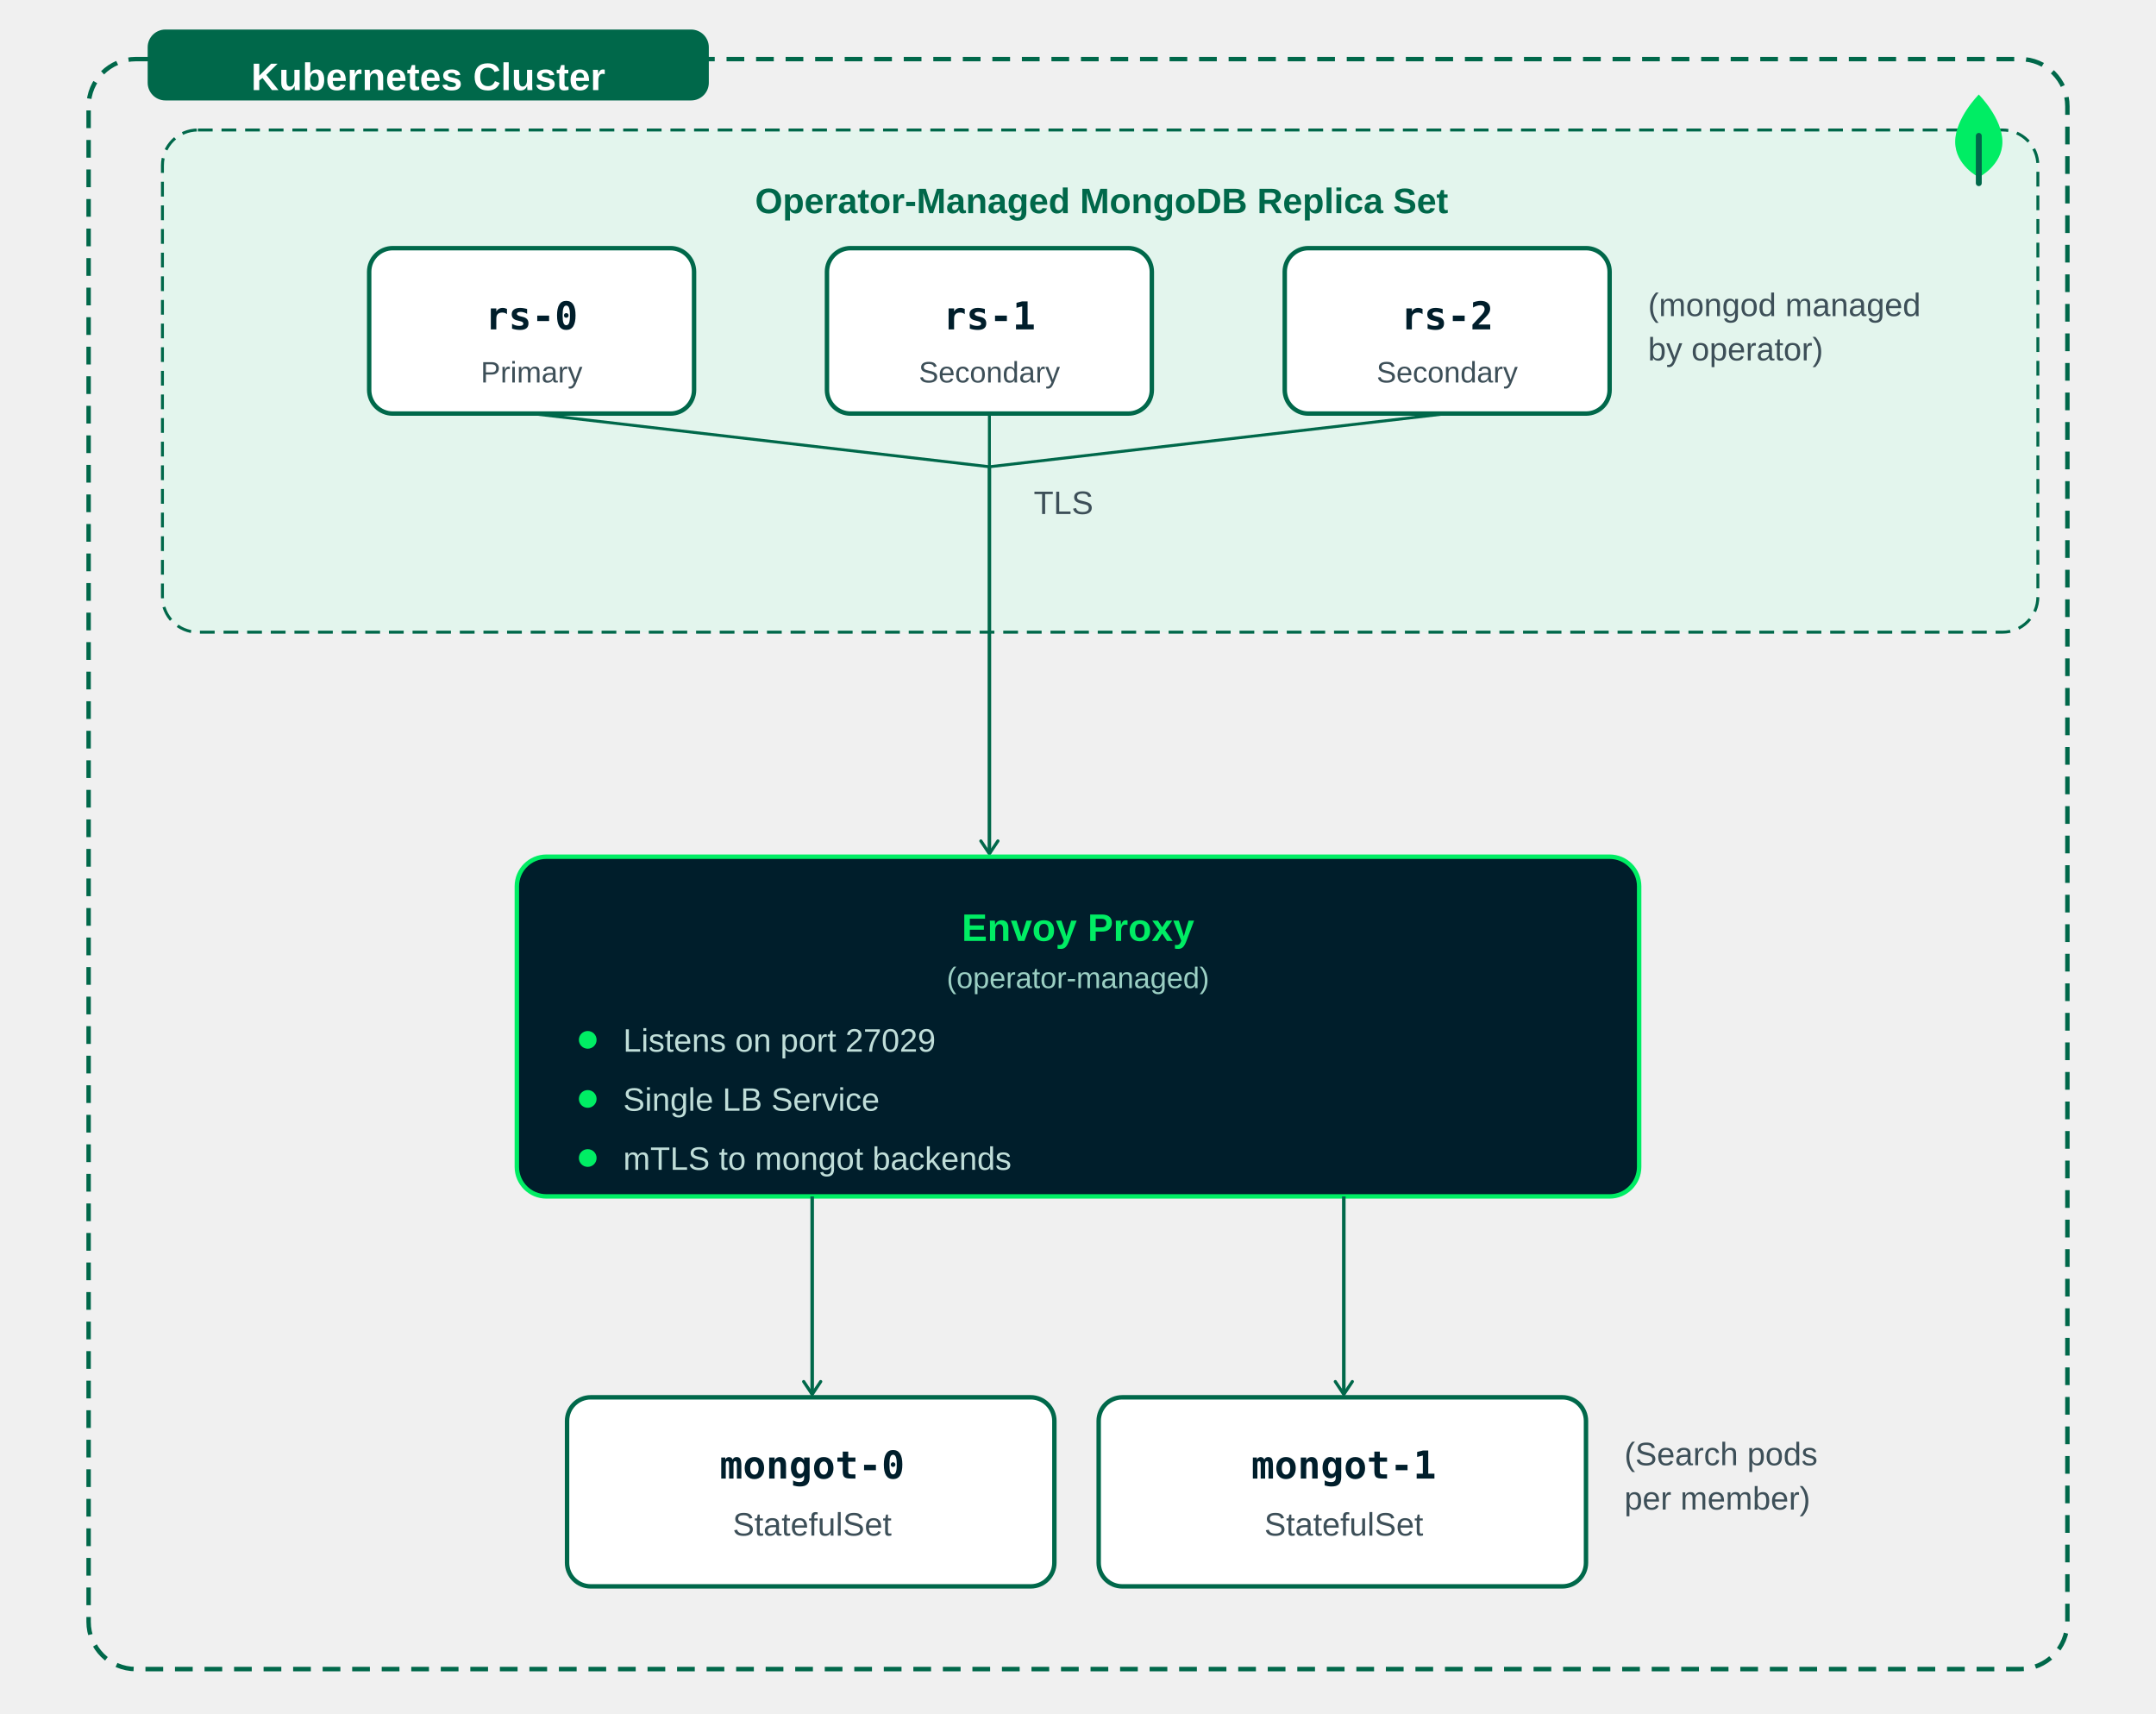
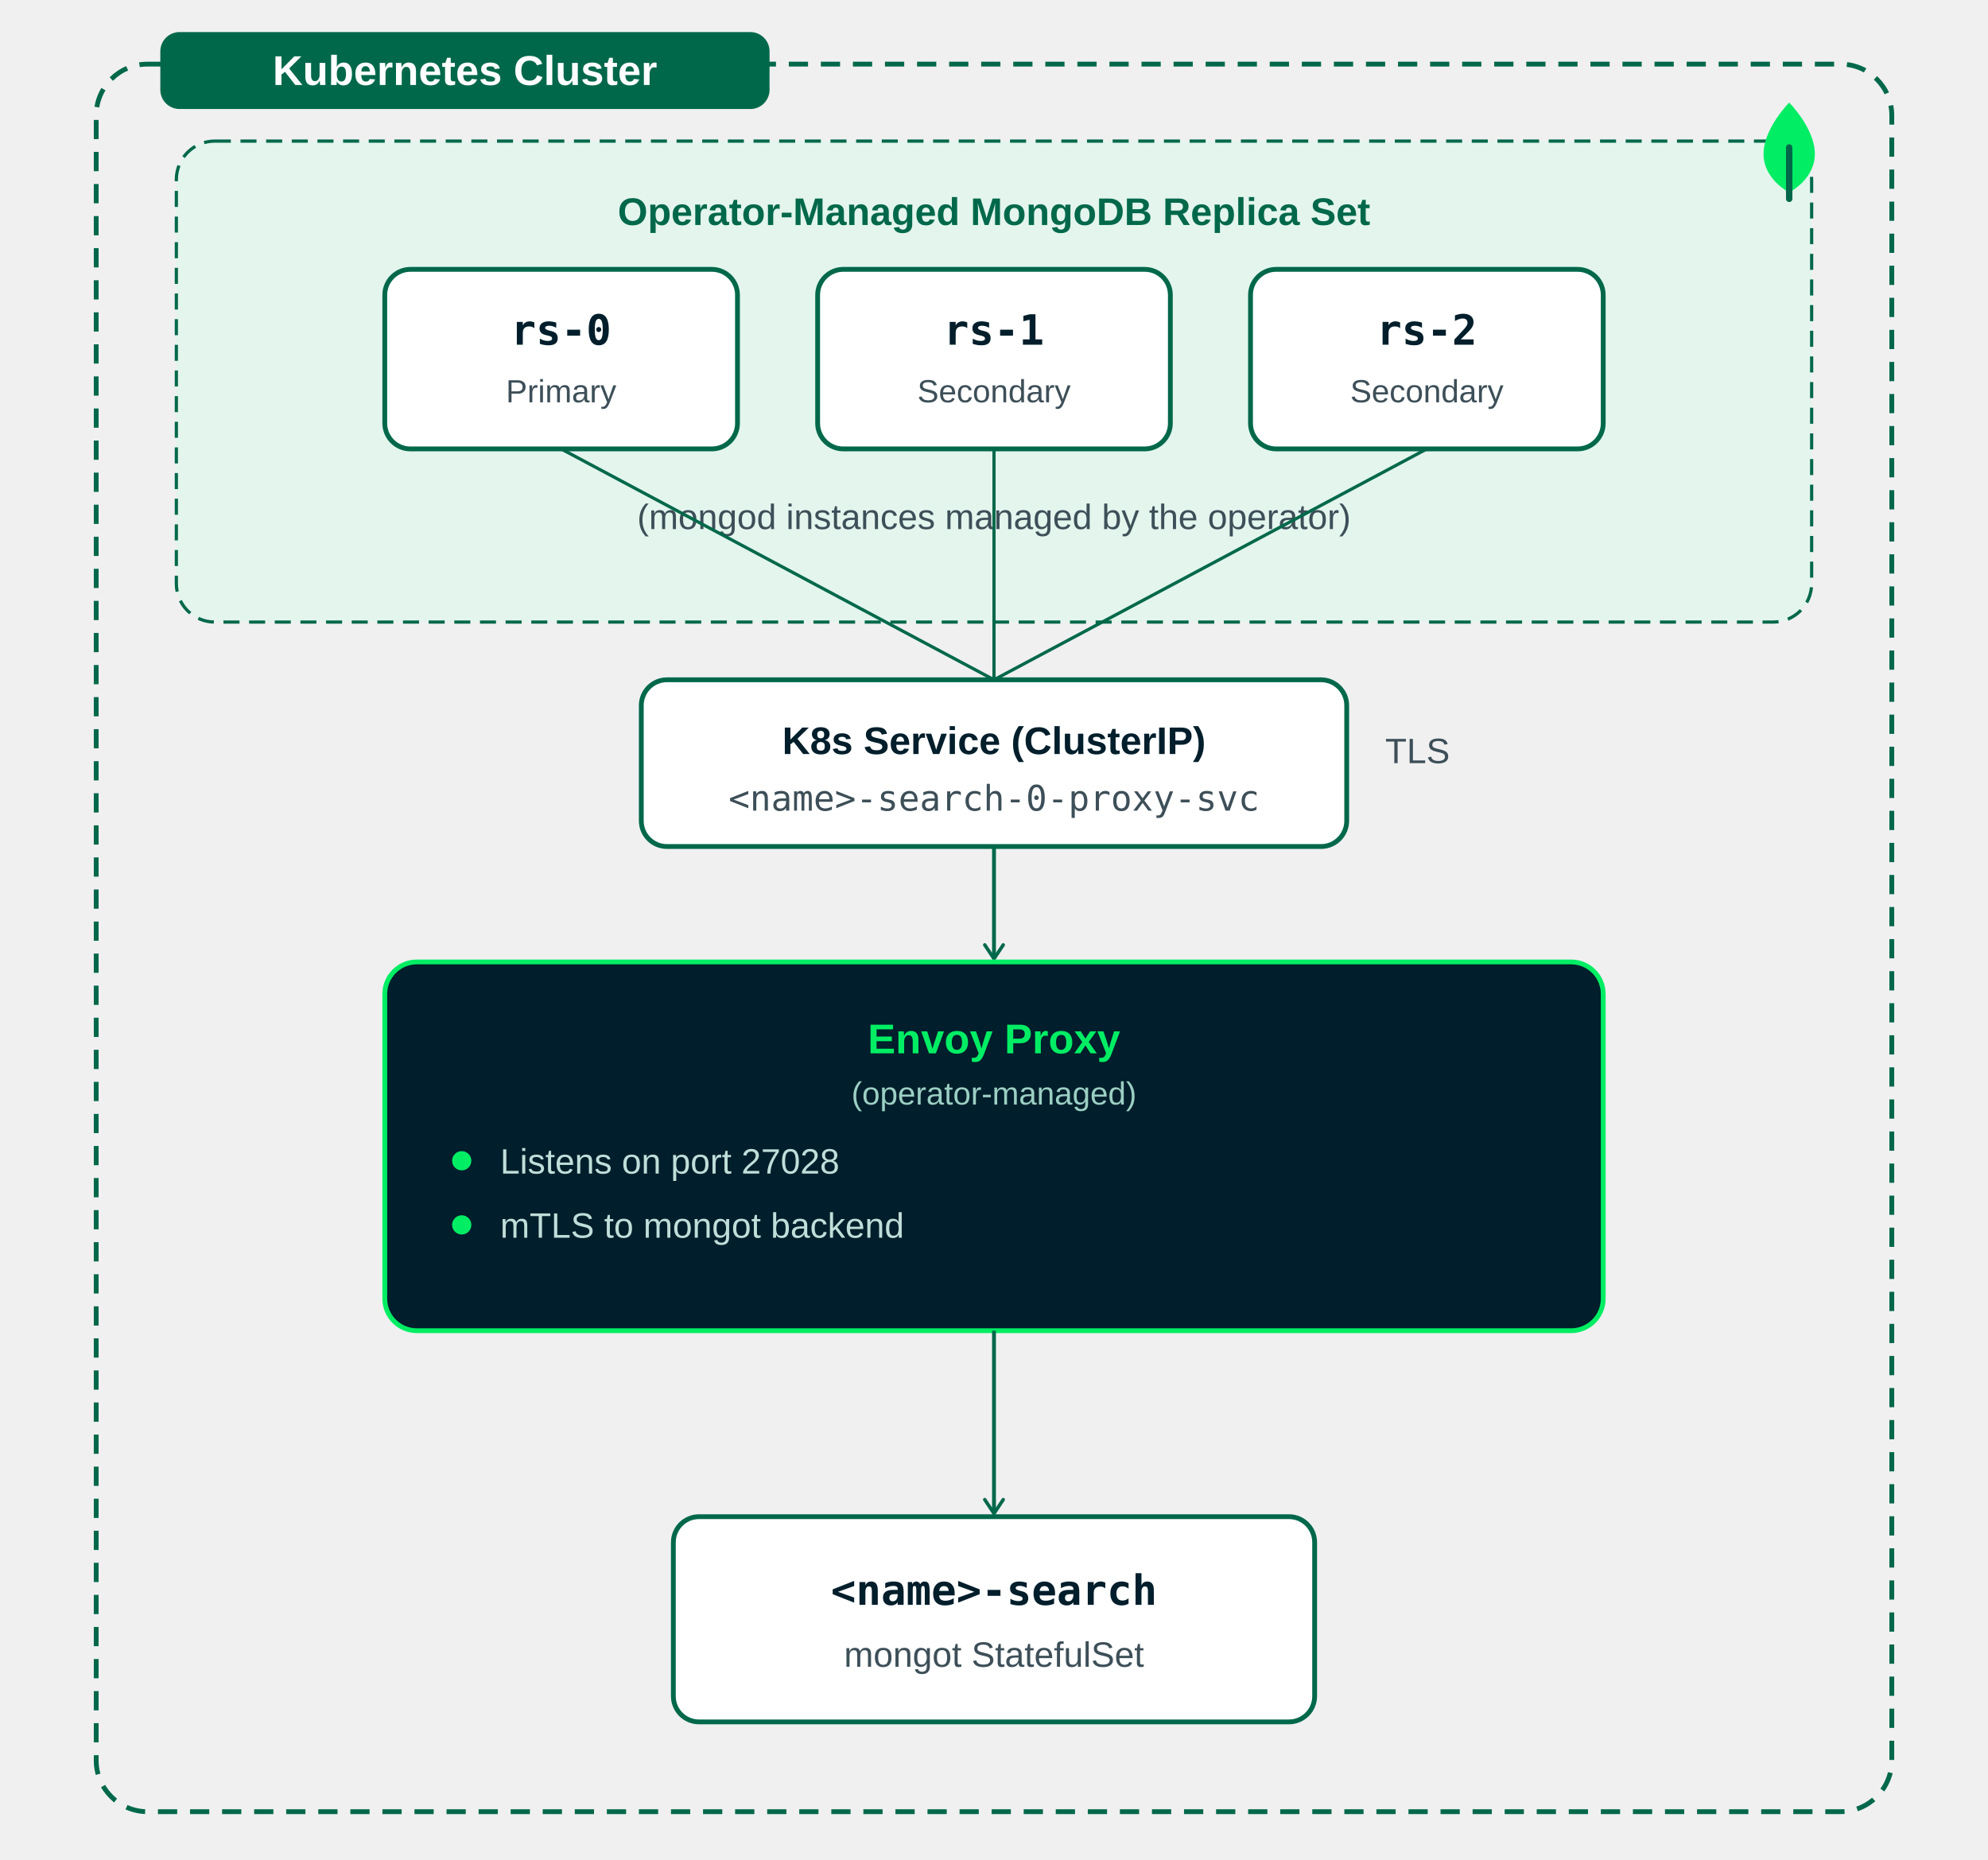
- <svg xmlns="http://www.w3.org/2000/svg" width="730px" height="580px" viewBox="0 0 730 580">
+ <svg xmlns="http://www.w3.org/2000/svg" width="620px" height="580px" viewBox="0 0 620 580">
  <defs>
    <marker id="arrow" viewBox="0 0 10 10" refX="8" refY="5" markerWidth="6" markerHeight="6" orient="auto-start-reverse">
      <path d="M2 1L8 5L2 9" fill="none" stroke="context-stroke" stroke-width="1.5" stroke-linecap="round" stroke-linejoin="round" />
    </marker>
  </defs>
-   <rect x="30" y="20" width="670" height="545" rx="16" fill="none" stroke="#00684A" stroke-width="1.5" stroke-dasharray="6 4" />
+   <rect x="30" y="20" width="560" height="545" rx="16" fill="none" stroke="#00684A" stroke-width="1.5" stroke-dasharray="6 4" />
  <rect x="50" y="10" width="190" height="24" rx="6" fill="#00684A" />
-   <text x="145" y="26" text-anchor="middle" dominant-baseline="central" font-family="Arial, Helvetica, sans-serif" font-size="13" font-weight="600" fill="#ffffff">Kubernetes Cluster</text>
-   <rect x="55" y="44" width="635" height="170" rx="12" fill="#E3F5ED" stroke="#00684A" stroke-width="1" stroke-dasharray="5 3" />
-   <text x="373" y="68" text-anchor="middle" dominant-baseline="central" font-family="Arial, Helvetica, sans-serif" font-size="12" font-weight="600" fill="#00684A">Operator-Managed MongoDB Replica Set</text>
-   <rect x="125" y="84" width="110" height="56" rx="8" fill="#ffffff" stroke="#00684A" stroke-width="1.5" />
-   <text x="180" y="107" text-anchor="middle" dominant-baseline="central" font-family="monospace" font-size="13" font-weight="700" fill="#001E2B">rs-0</text>
-   <text x="180" y="126" text-anchor="middle" dominant-baseline="central" font-family="Arial, Helvetica, sans-serif" font-size="10" fill="#3D4F58">Primary</text>
-   <rect x="280" y="84" width="110" height="56" rx="8" fill="#ffffff" stroke="#00684A" stroke-width="1.5" />
-   <text x="335" y="107" text-anchor="middle" dominant-baseline="central" font-family="monospace" font-size="13" font-weight="700" fill="#001E2B">rs-1</text>
-   <text x="335" y="126" text-anchor="middle" dominant-baseline="central" font-family="Arial, Helvetica, sans-serif" font-size="10" fill="#3D4F58">Secondary</text>
-   <rect x="435" y="84" width="110" height="56" rx="8" fill="#ffffff" stroke="#00684A" stroke-width="1.5" />
-   <text x="490" y="107" text-anchor="middle" dominant-baseline="central" font-family="monospace" font-size="13" font-weight="700" fill="#001E2B">rs-2</text>
-   <text x="490" y="126" text-anchor="middle" dominant-baseline="central" font-family="Arial, Helvetica, sans-serif" font-size="10" fill="#3D4F58">Secondary</text>
-   <text x="558" y="107" font-family="Arial, Helvetica, sans-serif" font-size="11" fill="#3D4F58">(mongod managed</text>
-   <text x="558" y="122" font-family="Arial, Helvetica, sans-serif" font-size="11" fill="#3D4F58"> by operator)</text>
-   <line x1="180" y1="140" x2="335" y2="158" stroke="#00684A" stroke-width="1" fill="none" />
-   <line x1="335" y1="140" x2="335" y2="158" stroke="#00684A" stroke-width="1" fill="none" />
-   <line x1="490" y1="140" x2="335" y2="158" stroke="#00684A" stroke-width="1" fill="none" />
-   <text x="350" y="174" font-family="Arial, Helvetica, sans-serif" font-size="11" fill="#3D4F58">TLS</text>
-   <line x1="335" y1="158" x2="335" y2="289" stroke="#00684A" stroke-width="1.2" marker-end="url(#arrow)" />
-   <rect x="175" y="290" width="380" height="115" rx="10" fill="#001E2B" stroke="#00ED64" stroke-width="1.5" />
-   <text x="365" y="314" text-anchor="middle" dominant-baseline="central" font-family="Arial, Helvetica, sans-serif" font-size="13" font-weight="700" fill="#00ED64">Envoy Proxy</text>
-   <text x="365" y="331" text-anchor="middle" dominant-baseline="central" font-family="Arial, Helvetica, sans-serif" font-size="10" fill="#9BCFC3">(operator-managed)</text>
-   <circle cx="199" cy="352" r="3" fill="#00ED64" />
-   <text x="211" y="356" font-family="Arial, Helvetica, sans-serif" font-size="11" fill="#C0DED9">Listens on port 27029</text>
-   <circle cx="199" cy="372" r="3" fill="#00ED64" />
-   <text x="211" y="376" font-family="Arial, Helvetica, sans-serif" font-size="11" fill="#C0DED9">Single LB Service</text>
-   <circle cx="199" cy="392" r="3" fill="#00ED64" />
-   <text x="211" y="396" font-family="Arial, Helvetica, sans-serif" font-size="11" fill="#C0DED9">mTLS to mongot backends</text>
-   <line x1="275" y1="405" x2="275" y2="472" stroke="#00684A" stroke-width="1.2" marker-end="url(#arrow)" />
-   <line x1="455" y1="405" x2="455" y2="472" stroke="#00684A" stroke-width="1.2" marker-end="url(#arrow)" />
-   <rect x="192" y="473" width="165" height="64" rx="8" fill="#ffffff" stroke="#00684A" stroke-width="1.5" />
-   <text x="275" y="496" text-anchor="middle" dominant-baseline="central" font-family="monospace" font-size="13" font-weight="700" fill="#001E2B">mongot-0</text>
-   <text x="275" y="516" text-anchor="middle" dominant-baseline="central" font-family="Arial, Helvetica, sans-serif" font-size="11" fill="#3D4F58">StatefulSet</text>
-   <rect x="372" y="473" width="165" height="64" rx="8" fill="#ffffff" stroke="#00684A" stroke-width="1.5" />
-   <text x="455" y="496" text-anchor="middle" dominant-baseline="central" font-family="monospace" font-size="13" font-weight="700" fill="#001E2B">mongot-1</text>
-   <text x="455" y="516" text-anchor="middle" dominant-baseline="central" font-family="Arial, Helvetica, sans-serif" font-size="11" fill="#3D4F58">StatefulSet</text>
-   <text x="550" y="496" font-family="Arial, Helvetica, sans-serif" font-size="11" fill="#3D4F58">(Search pods</text>
-   <text x="550" y="511" font-family="Arial, Helvetica, sans-serif" font-size="11" fill="#3D4F58"> per member)</text>
-   <g transform="translate(660, 32)">
+   <text x="145" y="22" text-anchor="middle" dominant-baseline="central" font-family="Arial, Helvetica, sans-serif" font-size="13" font-weight="600" fill="#ffffff">Kubernetes Cluster</text>
+   <rect x="55" y="44" width="510" height="150" rx="12" fill="#E3F5ED" stroke="#00684A" stroke-width="1" stroke-dasharray="5 3" />
+   <text x="310" y="66" text-anchor="middle" dominant-baseline="central" font-family="Arial, Helvetica, sans-serif" font-size="12" font-weight="600" fill="#00684A">Operator-Managed MongoDB Replica Set</text>
+   <rect x="120" y="84" width="110" height="56" rx="8" fill="#ffffff" stroke="#00684A" stroke-width="1.5" />
+   <text x="175" y="103" text-anchor="middle" dominant-baseline="central" font-family="monospace" font-size="13" font-weight="700" fill="#001E2B">rs-0</text>
+   <text x="175" y="122" text-anchor="middle" dominant-baseline="central" font-family="Arial, Helvetica, sans-serif" font-size="10" fill="#3D4F58">Primary</text>
+   <rect x="255" y="84" width="110" height="56" rx="8" fill="#ffffff" stroke="#00684A" stroke-width="1.5" />
+   <text x="310" y="103" text-anchor="middle" dominant-baseline="central" font-family="monospace" font-size="13" font-weight="700" fill="#001E2B">rs-1</text>
+   <text x="310" y="122" text-anchor="middle" dominant-baseline="central" font-family="Arial, Helvetica, sans-serif" font-size="10" fill="#3D4F58">Secondary</text>
+   <rect x="390" y="84" width="110" height="56" rx="8" fill="#ffffff" stroke="#00684A" stroke-width="1.5" />
+   <text x="445" y="103" text-anchor="middle" dominant-baseline="central" font-family="monospace" font-size="13" font-weight="700" fill="#001E2B">rs-2</text>
+   <text x="445" y="122" text-anchor="middle" dominant-baseline="central" font-family="Arial, Helvetica, sans-serif" font-size="10" fill="#3D4F58">Secondary</text>
+   <text x="310" y="165" text-anchor="middle" font-family="Arial, Helvetica, sans-serif" font-size="11" fill="#3D4F58">(mongod instances managed by the operator)</text>
+   <line x1="175" y1="140" x2="310" y2="212" stroke="#00684A" stroke-width="1" fill="none" />
+   <line x1="310" y1="140" x2="310" y2="212" stroke="#00684A" stroke-width="1" fill="none" />
+   <line x1="445" y1="140" x2="310" y2="212" stroke="#00684A" stroke-width="1" fill="none" />
+   <rect x="200" y="212" width="220" height="52" rx="8" fill="#ffffff" stroke="#00684A" stroke-width="1.5" />
+   <text x="310" y="231" text-anchor="middle" dominant-baseline="central" font-family="Arial, Helvetica, sans-serif" font-size="12" font-weight="700" fill="#001E2B">K8s Service (ClusterIP)</text>
+   <text x="310" y="249" text-anchor="middle" dominant-baseline="central" font-family="monospace" font-size="11" fill="#3D4F58">&lt;name&gt;-search-0-proxy-svc</text>
+   <text x="432" y="238" font-family="Arial, Helvetica, sans-serif" font-size="11" fill="#3D4F58">TLS</text>
+   <line x1="310" y1="264" x2="310" y2="299" stroke="#00684A" stroke-width="1.2" marker-end="url(#arrow)" />
+   <rect x="120" y="300" width="380" height="115" rx="10" fill="#001E2B" stroke="#00ED64" stroke-width="1.5" />
+   <text x="310" y="324" text-anchor="middle" dominant-baseline="central" font-family="Arial, Helvetica, sans-serif" font-size="13" font-weight="700" fill="#00ED64">Envoy Proxy</text>
+   <text x="310" y="341" text-anchor="middle" dominant-baseline="central" font-family="Arial, Helvetica, sans-serif" font-size="10" fill="#9BCFC3">(operator-managed)</text>
+   <circle cx="144" cy="362" r="3" fill="#00ED64" />
+   <text x="156" y="366" font-family="Arial, Helvetica, sans-serif" font-size="11" fill="#C0DED9">Listens on port 27028</text>
+   <circle cx="144" cy="382" r="3" fill="#00ED64" />
+   <text x="156" y="386" font-family="Arial, Helvetica, sans-serif" font-size="11" fill="#C0DED9">mTLS to mongot backend</text>
+   <line x1="310" y1="415" x2="310" y2="472" stroke="#00684A" stroke-width="1.2" marker-end="url(#arrow)" />
+   <rect x="210" y="473" width="200" height="64" rx="8" fill="#ffffff" stroke="#00684A" stroke-width="1.5" />
+   <text x="310" y="496" text-anchor="middle" dominant-baseline="central" font-family="monospace" font-size="13" font-weight="700" fill="#001E2B">&lt;name&gt;-search</text>
+   <text x="310" y="516" text-anchor="middle" dominant-baseline="central" font-family="Arial, Helvetica, sans-serif" font-size="11" fill="#3D4F58">mongot StatefulSet</text>
+   <g transform="translate(548, 32)">
    <path d="M10 0 C10 0, 18 8, 18 16 C18 24, 10 28, 10 28 C10 28, 2 24, 2 16 C2 8, 10 0, 10 0Z" fill="#00ED64" />
    <line x1="10" y1="14" x2="10" y2="30" stroke="#00684A" stroke-width="2" stroke-linecap="round" />
  </g>
</svg>
